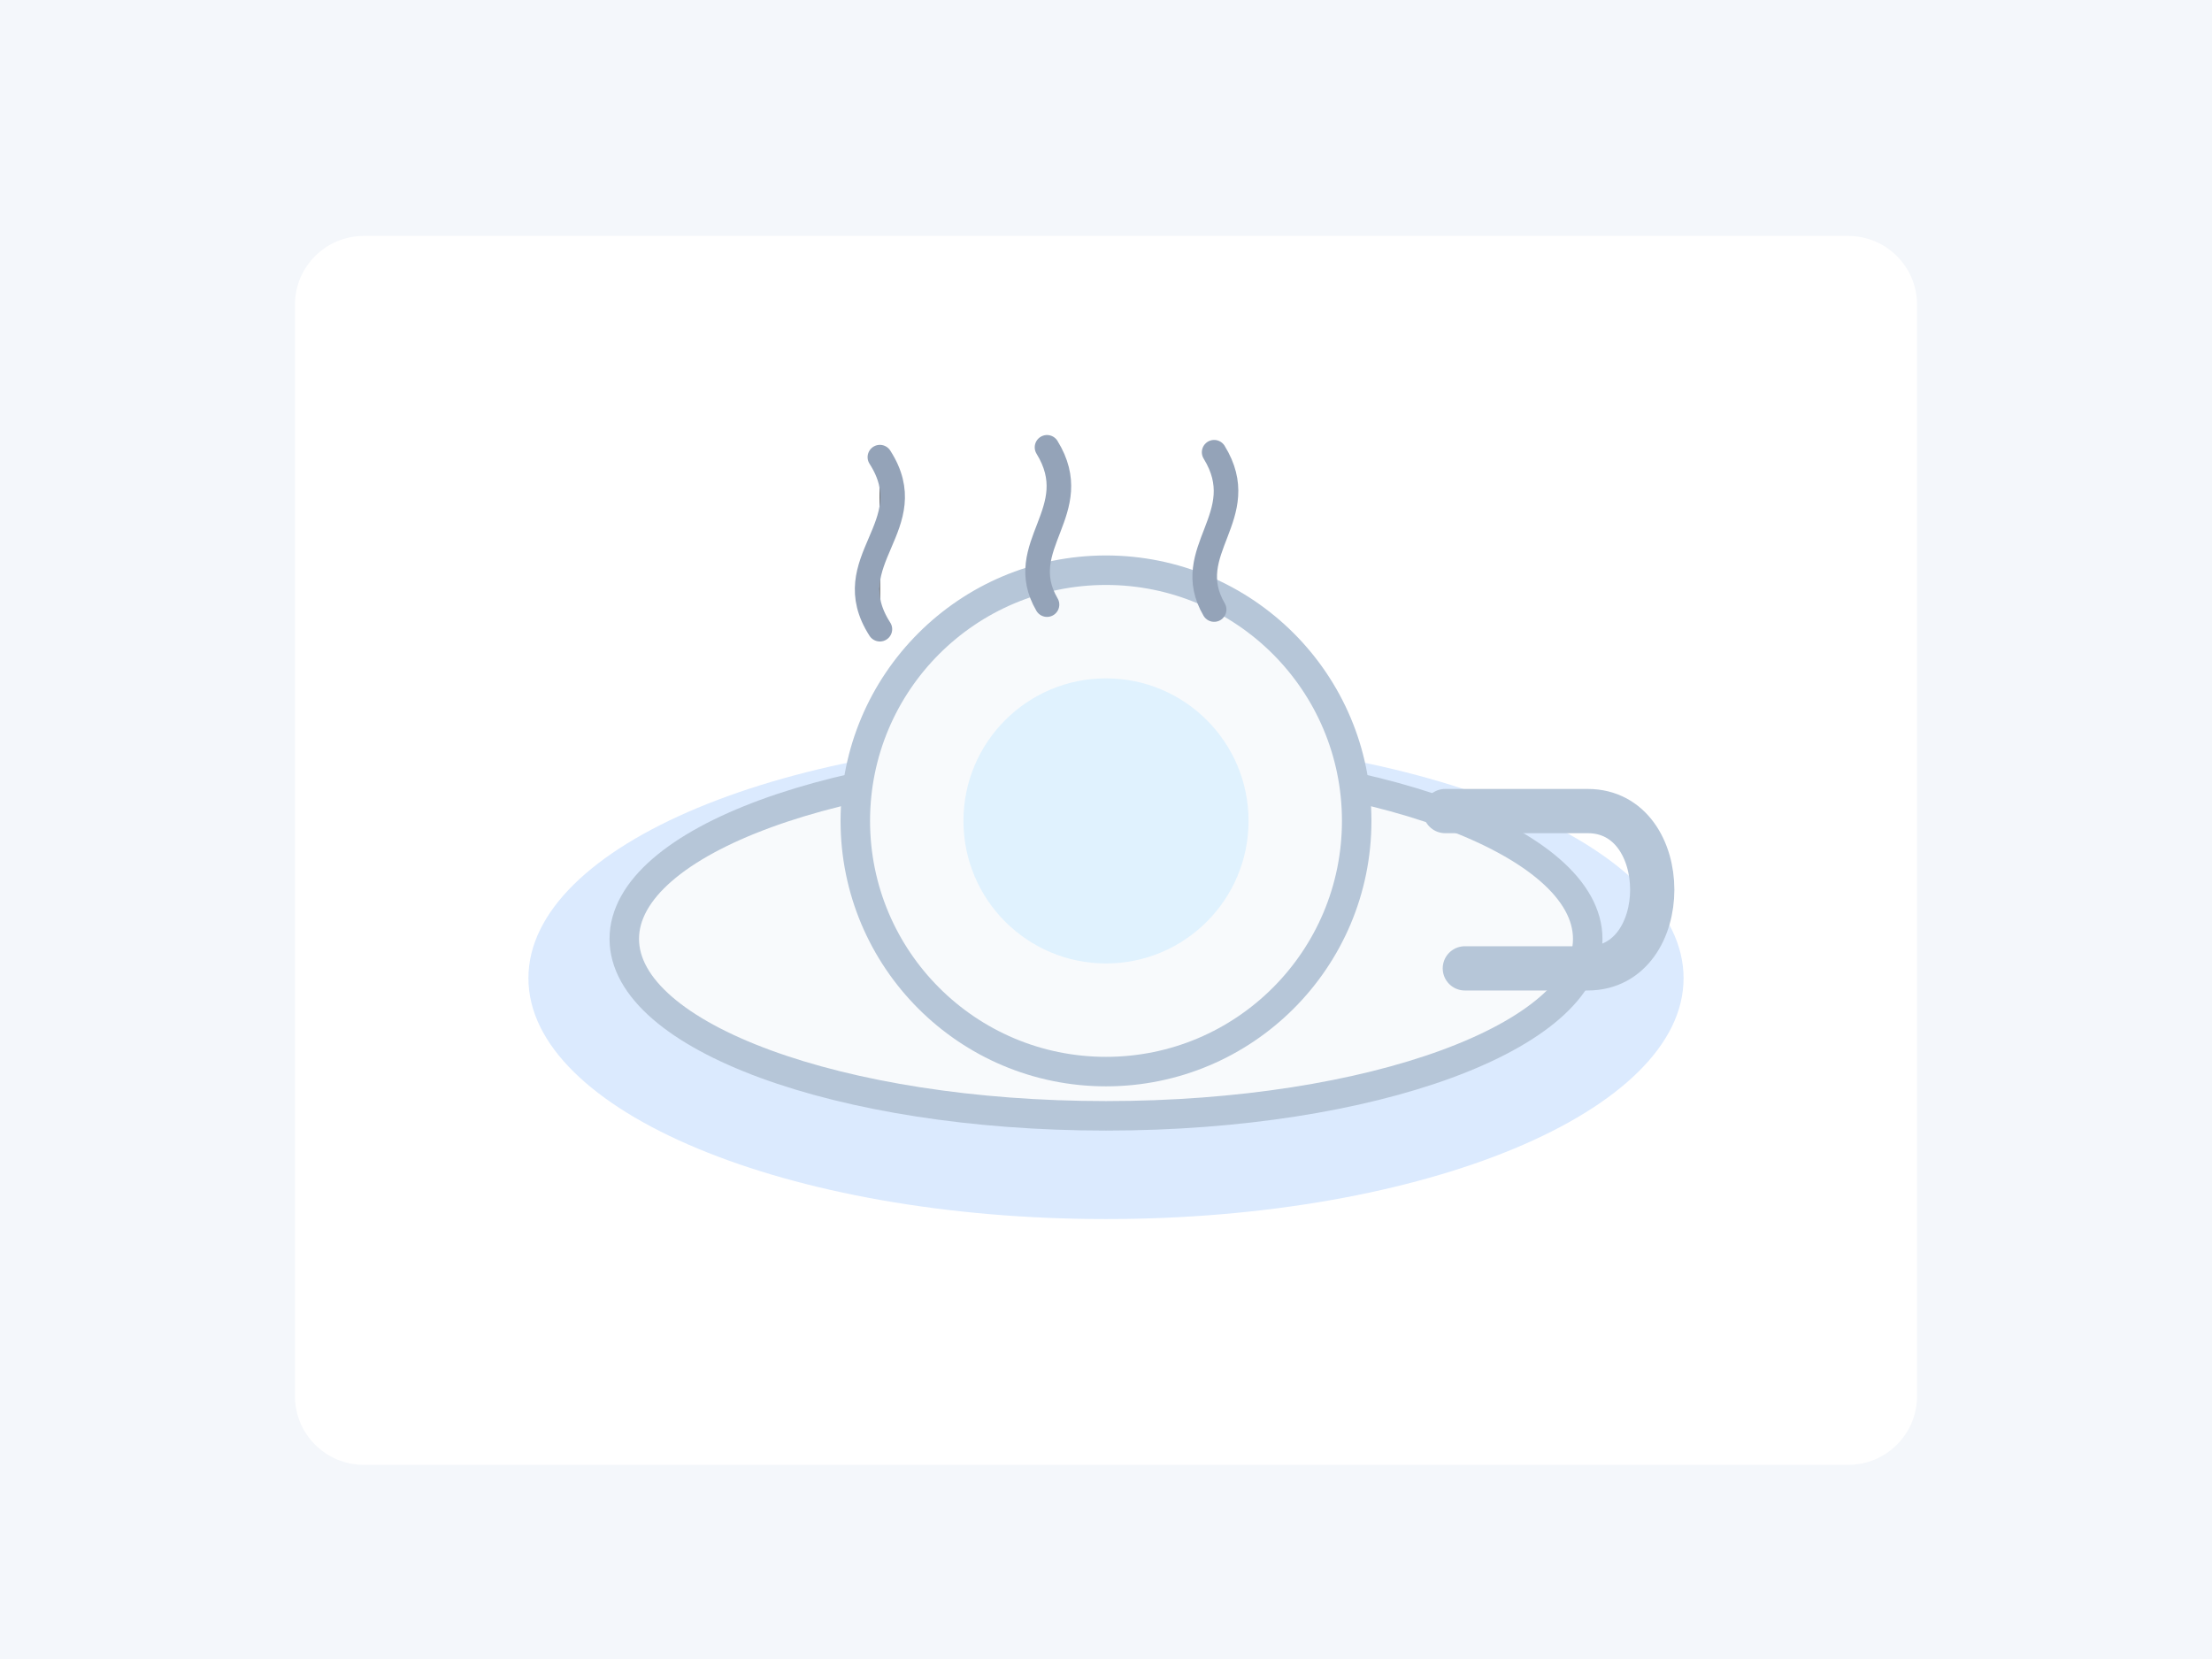
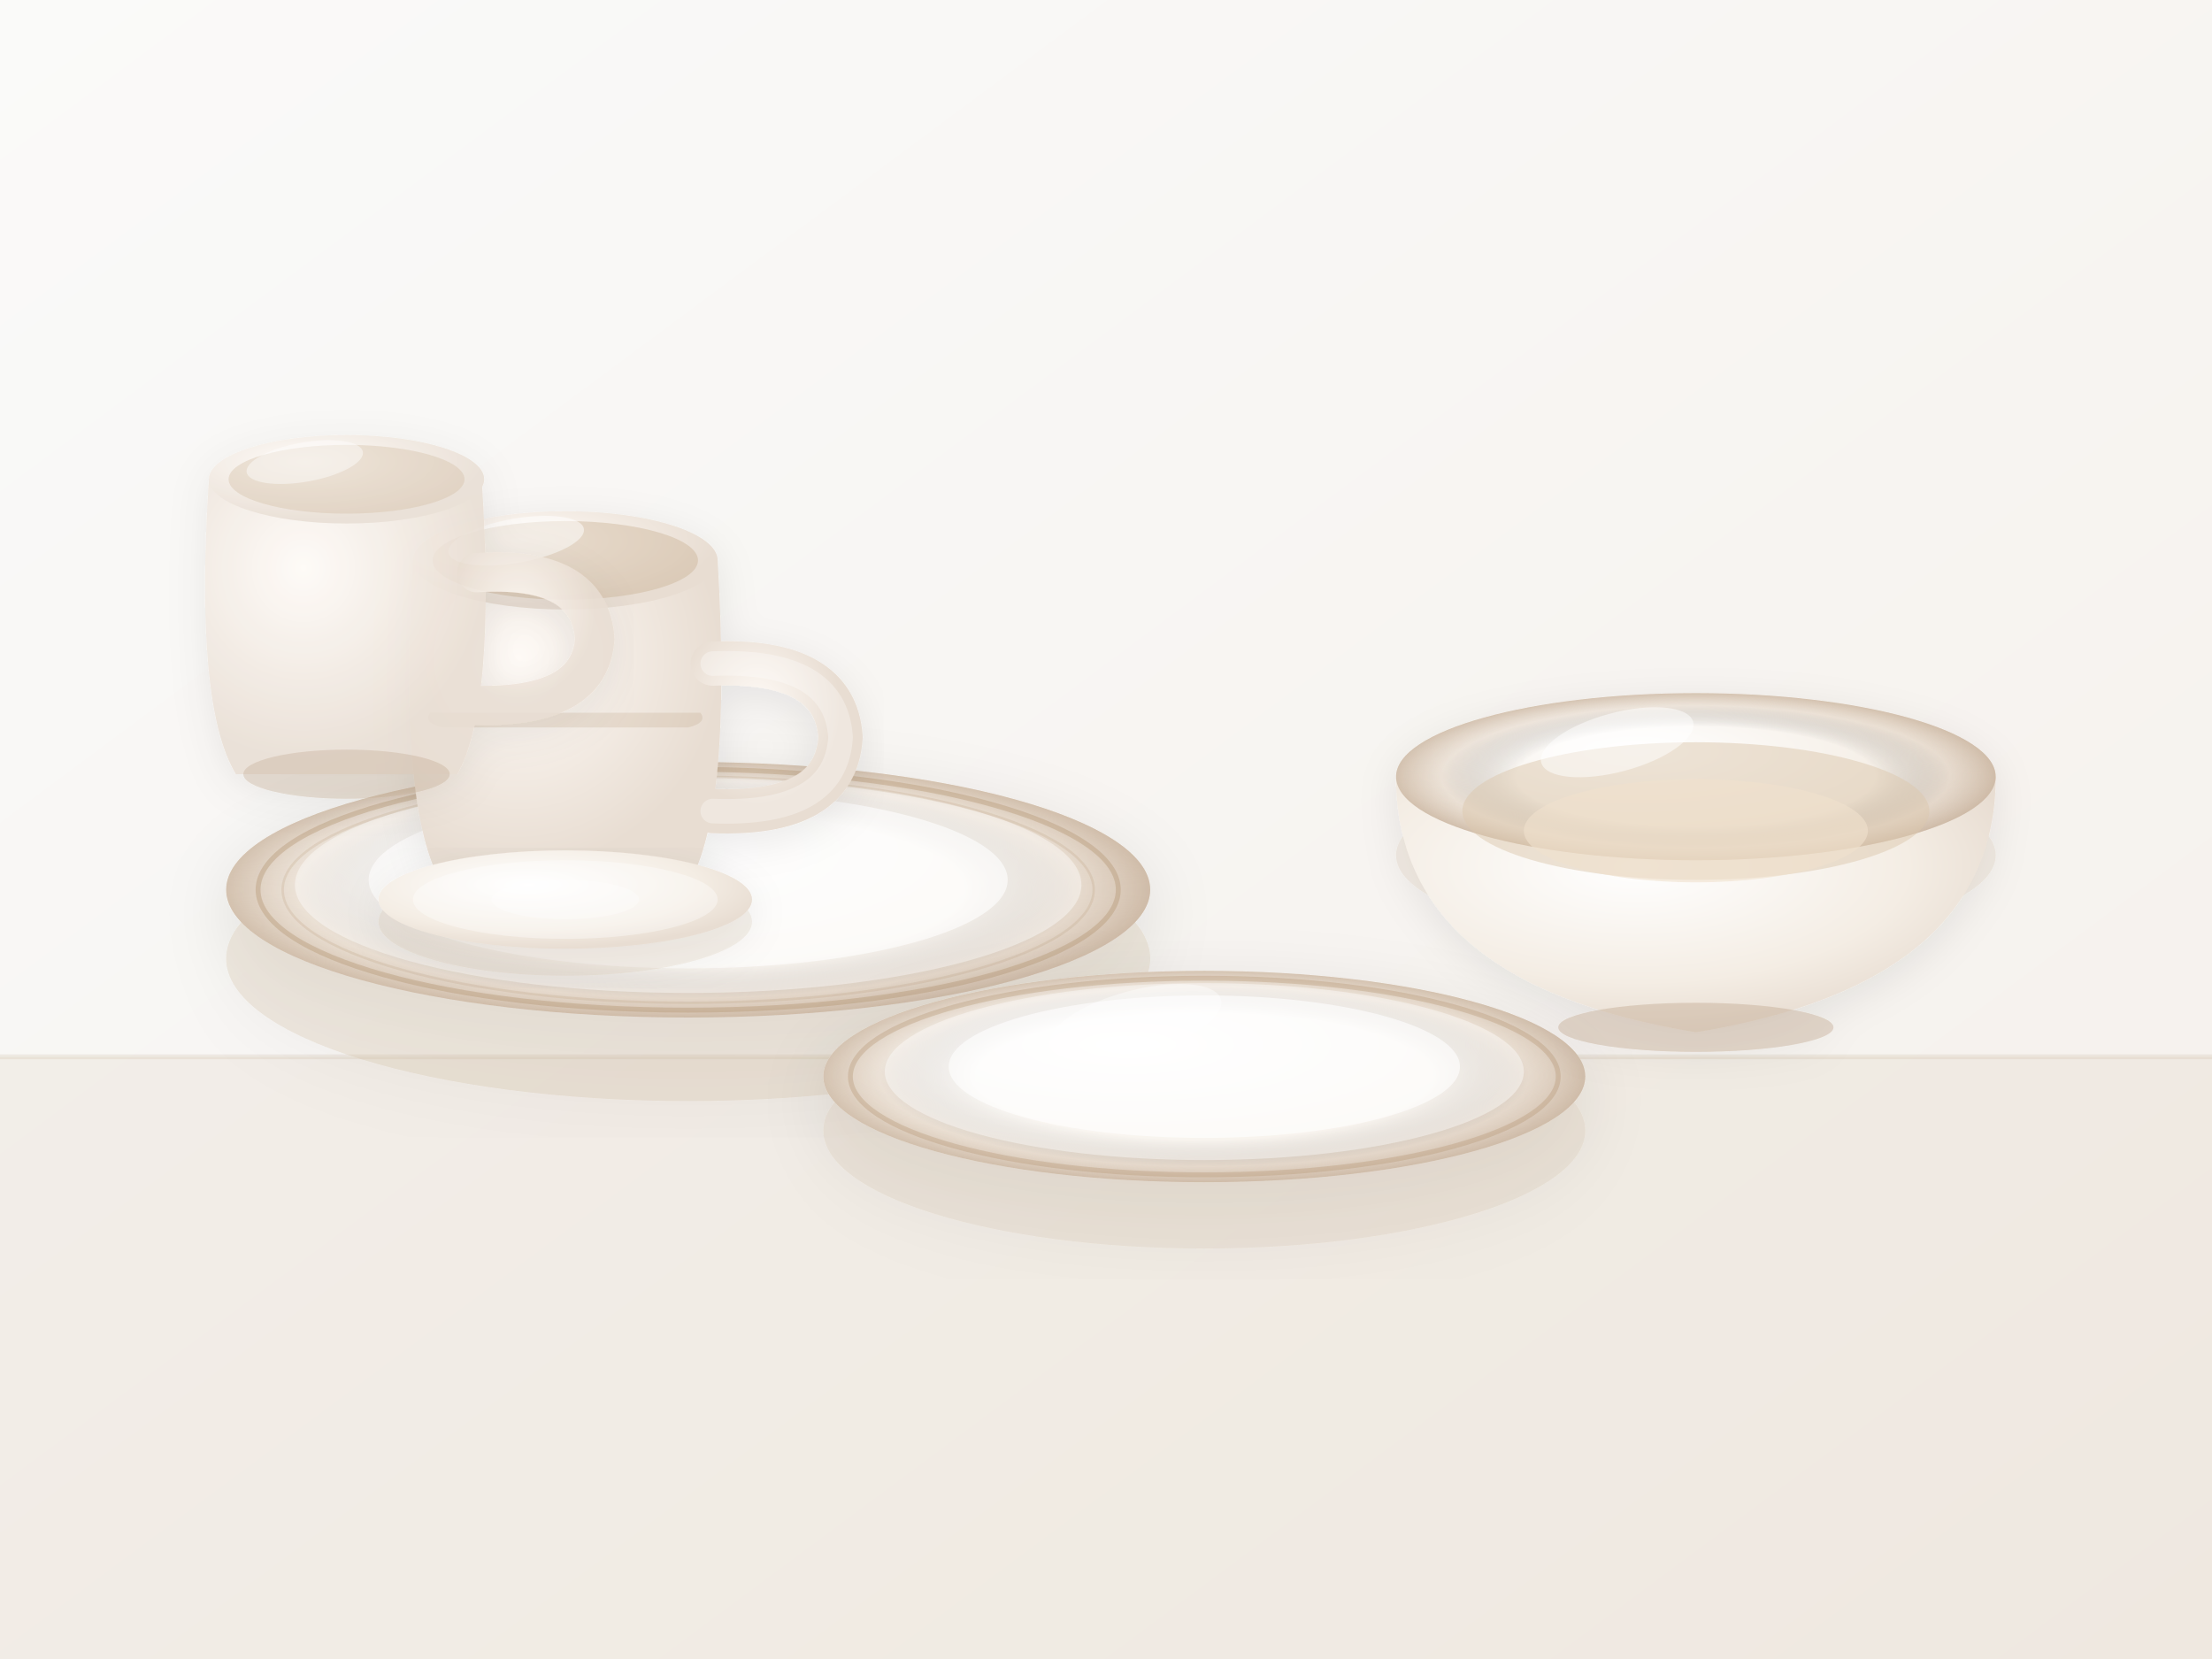
- <svg xmlns="http://www.w3.org/2000/svg" viewBox="0 0 900 675" role="img" aria-label="Ceramic dining set">
-   <rect width="900" height="675" fill="#f4f7fb" />
-   <rect x="120" y="96" width="660" height="500" rx="28" fill="#ffffff" />
-   <ellipse cx="450" cy="398" rx="235" ry="98" fill="#dbeafe" />
-   <ellipse cx="450" cy="382" rx="196" ry="72" fill="#f8fafc" stroke="#b6c6d8" stroke-width="12" />
-   <circle cx="450" cy="334" r="102" fill="#f8fafc" stroke="#b6c6d8" stroke-width="12" />
-   <circle cx="450" cy="334" r="58" fill="#e0f2fe" />
-   <path d="M588 330h58c35 0 35 64 0 64h-50" fill="none" stroke="#b6c6d8" stroke-width="18" stroke-linecap="round" />
-   <path d="M358 256c-18-28 18-42 0-70M426 246c-14-24 16-38 0-64M494 248c-14-24 16-38 0-64" stroke="#94a3b8" stroke-width="10" stroke-linecap="round" />
+ <svg xmlns="http://www.w3.org/2000/svg" viewBox="0 0 900 675" role="img" aria-label="Ceramic dining set with plates and cups">
+   <defs>
+     <linearGradient id="bg" x1="0%" y1="0%" x2="100%" y2="100%">
+       <stop offset="0%" stop-color="#fafaf9" />
+       <stop offset="100%" stop-color="#f5f0eb" />
+     </linearGradient>
+     <radialGradient id="plateGrad" cx="40%" cy="35%" r="65%">
+       <stop offset="0%" stop-color="#ffffff" />
+       <stop offset="70%" stop-color="#f4ede4" />
+       <stop offset="100%" stop-color="#e8ddd2" />
+     </radialGradient>
+     <radialGradient id="plateRim" cx="50%" cy="50%" r="50%">
+       <stop offset="60%" stop-color="transparent" />
+       <stop offset="85%" stop-color="rgba(210,190,170,0.3)" />
+       <stop offset="100%" stop-color="rgba(190,165,140,0.6)" />
+     </radialGradient>
+     <radialGradient id="cupGrad" cx="35%" cy="30%" r="65%">
+       <stop offset="0%" stop-color="#fffbf7" />
+       <stop offset="100%" stop-color="#e8ddd2" />
+     </radialGradient>
+     <filter id="shadow">
+       <feDropShadow dx="0" dy="8" stdDeviation="14" flood-color="rgba(0,0,0,0.1)" />
+     </filter>
+     <filter id="softShadow">
+       <feDropShadow dx="0" dy="4" stdDeviation="8" flood-color="rgba(0,0,0,0.08)" />
+     </filter>
+   </defs>
+   <rect width="900" height="675" fill="url(#bg)" />
+   <rect x="0" y="430" width="900" height="245" fill="rgba(210,190,160,0.15)" />
+   <line x1="0" y1="430" x2="900" y2="430" stroke="rgba(180,155,120,0.15)" stroke-width="2" />
+   <g filter="url(#shadow)">
+     <ellipse cx="280" cy="390" rx="188" ry="58" fill="rgba(200,180,155,0.25)" />
+     <ellipse cx="280" cy="362" rx="188" ry="52" fill="url(#plateGrad)" />
+     <ellipse cx="280" cy="362" rx="188" ry="52" fill="url(#plateRim)" />
+     <ellipse cx="280" cy="360" rx="160" ry="44" fill="rgba(255,255,255,0.4)" />
+     <ellipse cx="280" cy="358" rx="130" ry="36" fill="rgba(255,255,255,0.6)" />
+     <ellipse cx="280" cy="362" rx="175" ry="49" fill="none" stroke="rgba(180,150,115,0.4)" stroke-width="2" />
+     <ellipse cx="280" cy="362" rx="165" ry="46" fill="none" stroke="rgba(180,150,115,0.2)" stroke-width="1" />
+     <ellipse cx="248" cy="338" rx="42" ry="15" fill="rgba(255,255,255,0.45)" transform="rotate(-15 248 338)" />
+   </g>
+   <g filter="url(#shadow)">
+     <ellipse cx="490" cy="460" rx="155" ry="48" fill="rgba(200,180,155,0.2)" />
+     <ellipse cx="490" cy="438" rx="155" ry="43" fill="url(#plateGrad)" />
+     <ellipse cx="490" cy="438" rx="155" ry="43" fill="url(#plateRim)" />
+     <ellipse cx="490" cy="436" rx="130" ry="36" fill="rgba(255,255,255,0.4)" />
+     <ellipse cx="490" cy="434" rx="104" ry="29" fill="rgba(255,255,255,0.6)" />
+     <ellipse cx="490" cy="438" rx="144" ry="40" fill="none" stroke="rgba(180,150,115,0.35)" stroke-width="2" />
+     <ellipse cx="462" cy="416" rx="36" ry="13" fill="rgba(255,255,255,0.4)" transform="rotate(-15 462 416)" />
+   </g>
+   <g filter="url(#softShadow)">
+     <ellipse cx="690" cy="348" rx="122" ry="36" fill="rgba(200,180,155,0.2)" />
+     <path d="M 568 316 Q 568 400 690 420 Q 812 400 812 316 Z" fill="url(#plateGrad)" />
+     <ellipse cx="690" cy="316" rx="122" ry="34" fill="url(#plateGrad)" />
+     <ellipse cx="690" cy="316" rx="122" ry="34" fill="url(#plateRim)" />
+     <ellipse cx="690" cy="330" rx="95" ry="28" fill="rgba(220,200,175,0.5)" />
+     <ellipse cx="690" cy="338" rx="70" ry="21" fill="rgba(240,225,205,0.6)" />
+     <ellipse cx="658" cy="302" rx="32" ry="12" fill="rgba(255,255,255,0.5)" transform="rotate(-15 658 302)" />
+     <ellipse cx="690" cy="418" rx="56" ry="10" fill="rgba(190,165,140,0.4)" />
+   </g>
+   <g filter="url(#softShadow)">
+     <path d="M 168 228 Q 162 330 180 360 L 280 360 Q 298 330 292 228 Z" fill="url(#cupGrad)" />
+     <ellipse cx="230" cy="228" rx="62" ry="20" fill="url(#cupGrad)" />
+     <ellipse cx="230" cy="228" rx="54" ry="16" fill="rgba(200,175,145,0.4)" />
+     <path d="M 290 270 Q 340 268 342 300 Q 340 332 290 330" fill="none" stroke="url(#cupGrad)" stroke-width="18" stroke-linecap="round" />
+     <path d="M 290 270 Q 340 268 342 300 Q 340 332 290 330" fill="none" stroke="rgba(255,255,255,0.3)" stroke-width="10" stroke-linecap="round" />
+     <ellipse cx="230" cy="360" rx="48" ry="12" fill="rgba(190,165,140,0.5)" />
+     <ellipse cx="210" cy="220" rx="28" ry="9" fill="rgba(255,255,255,0.5)" transform="rotate(-10 210 220)" />
+     <path d="M 175 290 Q 172 294 180 296 L 280 296 Q 288 294 285 290 Z" fill="rgba(180,150,115,0.2)" />
+   </g>
+   <g filter="url(#softShadow)" opacity="0.85">
+     <path d="M 85 195 Q 79 287 96 315 L 186 315 Q 202 287 196 195 Z" fill="url(#cupGrad)" />
+     <ellipse cx="141" cy="195" rx="56" ry="18" fill="url(#cupGrad)" />
+     <ellipse cx="141" cy="195" rx="48" ry="14" fill="rgba(200,175,145,0.35)" />
+     <path d="M 194 233 Q 240 230 242 260 Q 240 288 194 287" fill="none" stroke="url(#cupGrad)" stroke-width="16" stroke-linecap="round" />
+     <ellipse cx="141" cy="315" rx="42" ry="10" fill="rgba(190,165,140,0.4)" />
+     <ellipse cx="124" cy="188" rx="24" ry="8" fill="rgba(255,255,255,0.45)" transform="rotate(-10 124 188)" />
+   </g>
+   <g filter="url(#softShadow)">
+     <ellipse cx="230" cy="375" rx="76" ry="22" fill="rgba(200,180,155,0.2)" />
+     <ellipse cx="230" cy="366" rx="76" ry="20" fill="url(#plateGrad)" />
+     <ellipse cx="230" cy="366" rx="62" ry="16" fill="rgba(255,255,255,0.35)" />
+     <ellipse cx="230" cy="366" rx="30" ry="8" fill="rgba(255,255,255,0.3)" />
+   </g>
</svg>
